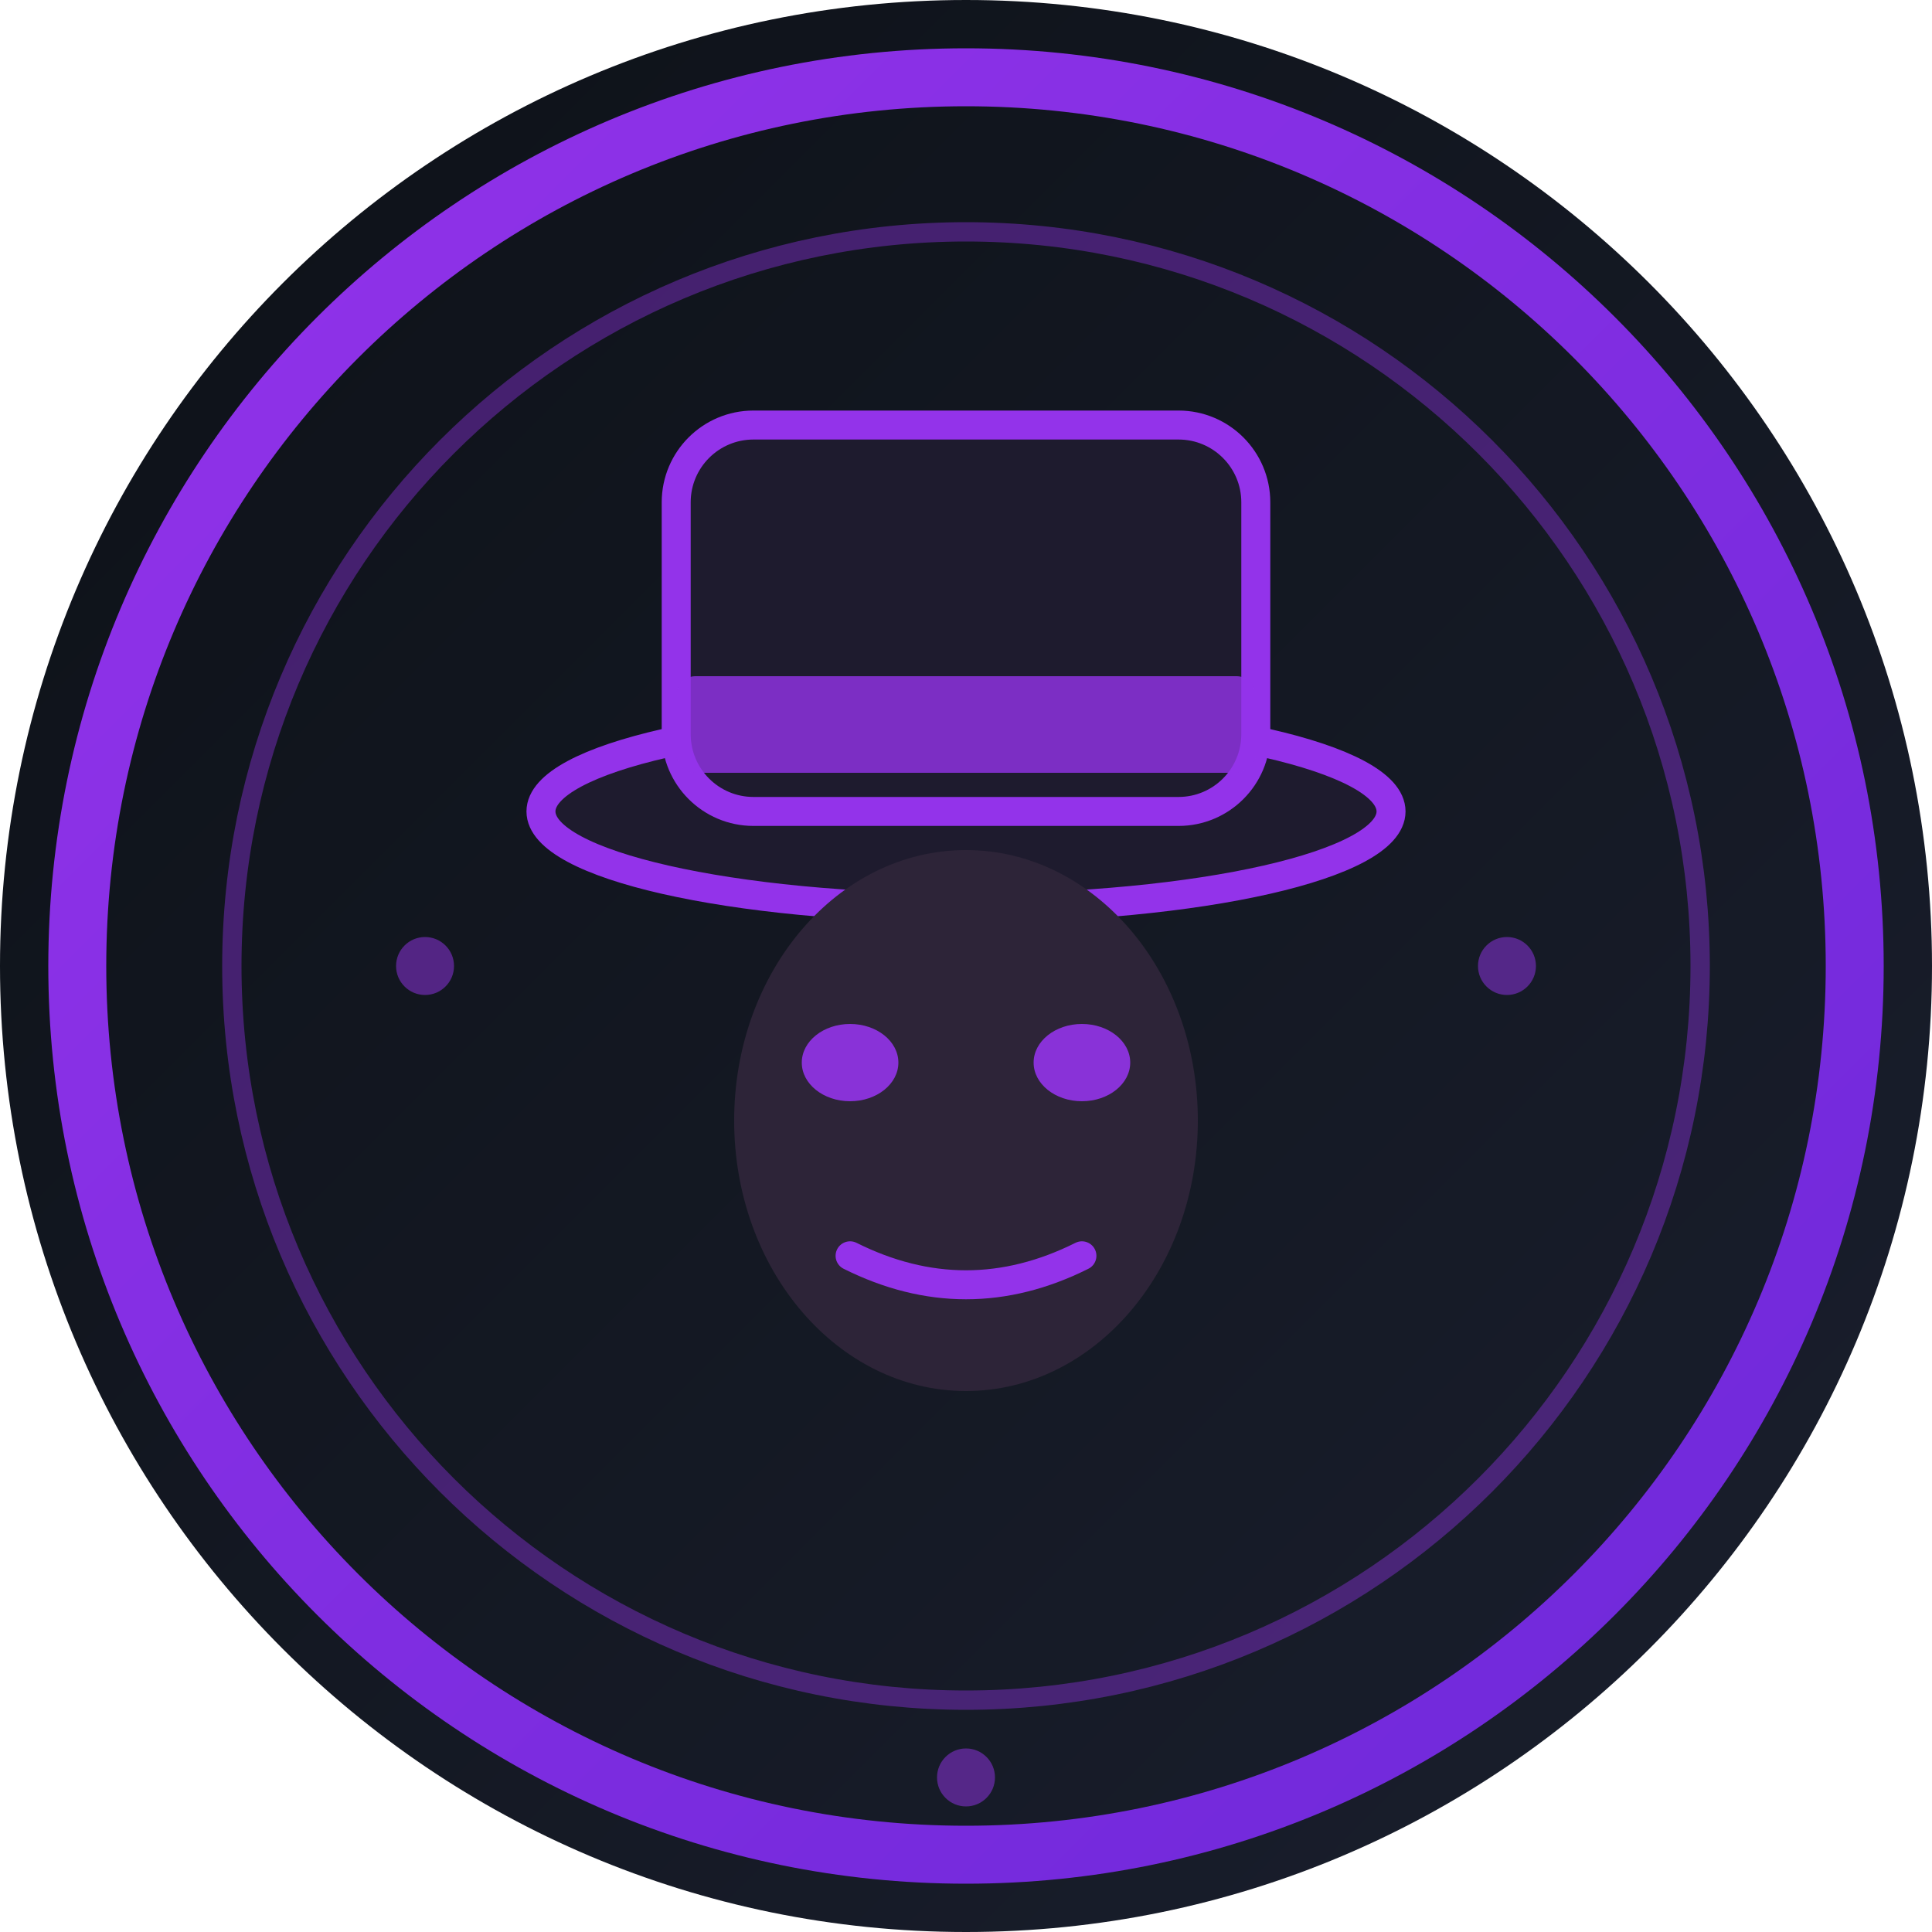
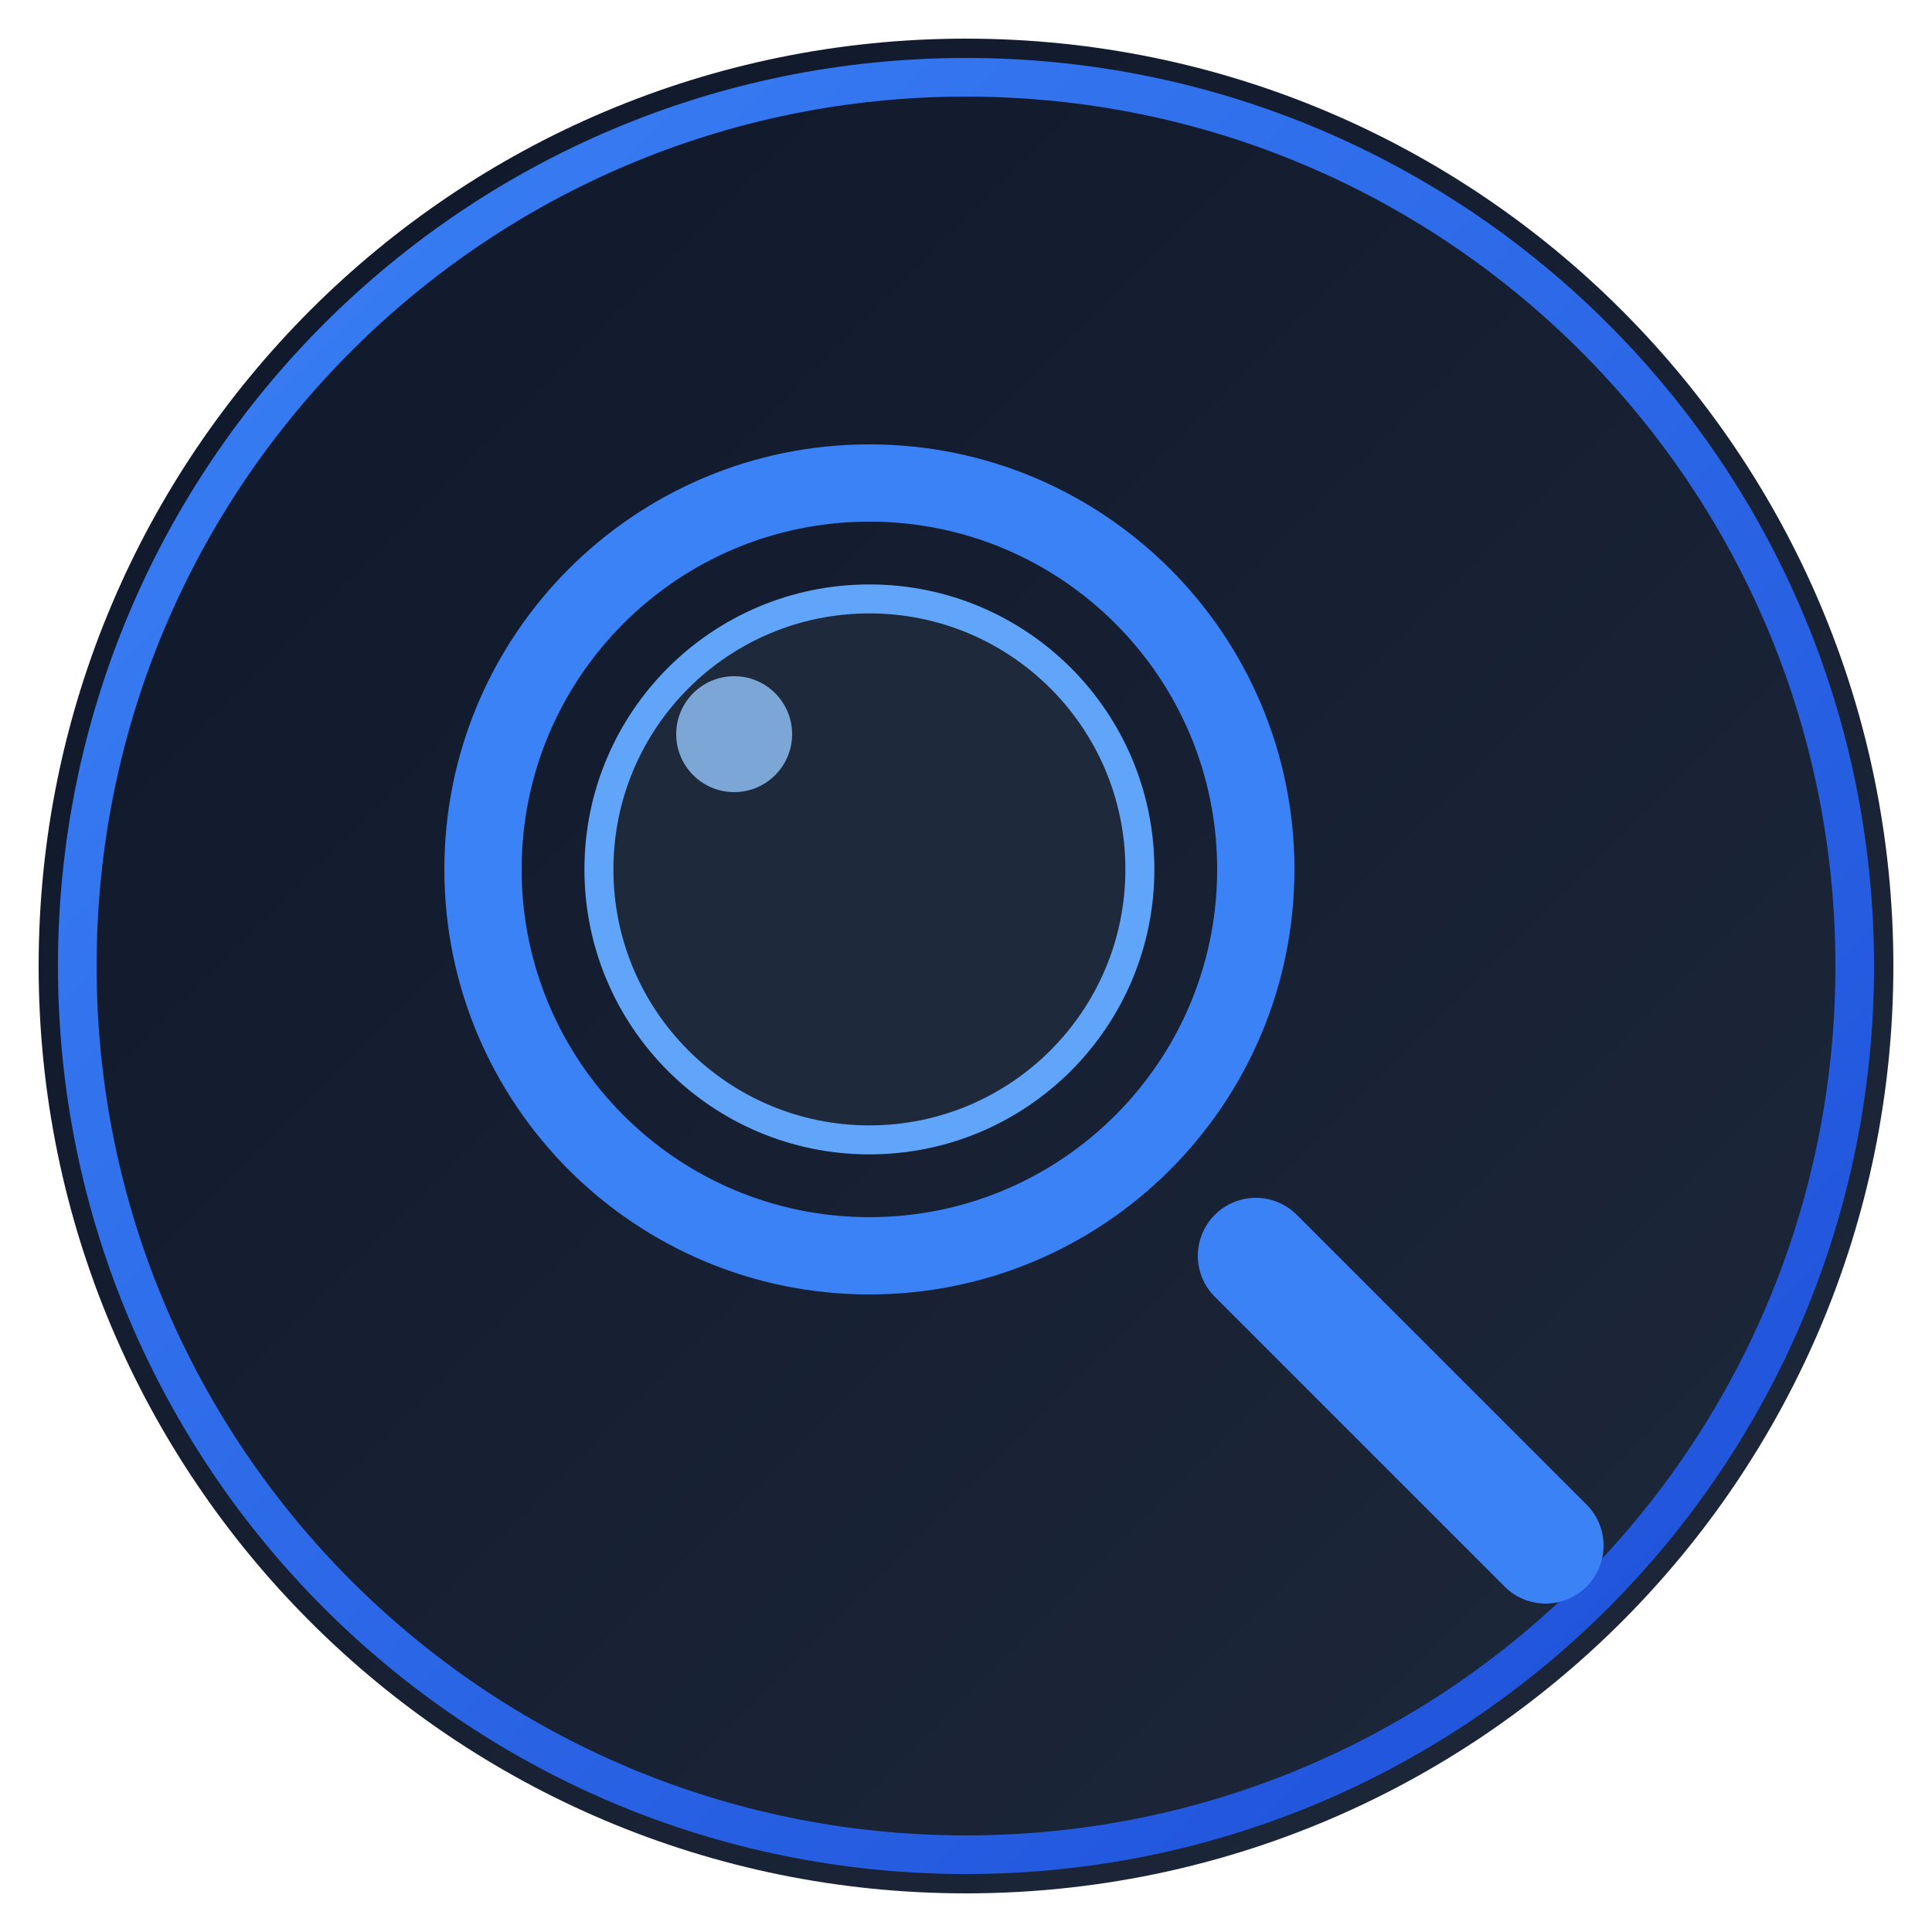
<svg xmlns="http://www.w3.org/2000/svg" viewBox="0 0 100 100">
  <defs>
    <linearGradient id="bg" x1="0%" y1="0%" x2="100%" y2="100%">
-       <stop offset="0%" style="stop-color:#0d1117;stop-opacity:1" />
-       <stop offset="100%" style="stop-color:#1a1f2e;stop-opacity:1" />
+       <stop offset="0%" style="stop-color:#0f172a;stop-opacity:1" />
+       <stop offset="100%" style="stop-color:#1e293b;stop-opacity:1" />
    </linearGradient>
-     <linearGradient id="ring" x1="0%" y1="0%" x2="100%" y2="100%">
-       <stop offset="0%" style="stop-color:#9333ea;stop-opacity:1" />
-       <stop offset="100%" style="stop-color:#6d28d9;stop-opacity:1" />
+     <linearGradient id="accent" x1="0%" y1="0%" x2="100%" y2="100%">
+       <stop offset="0%" style="stop-color:#3b82f6;stop-opacity:1" />
+       <stop offset="100%" style="stop-color:#1d4ed8;stop-opacity:1" />
    </linearGradient>
  </defs>
-   <circle cx="50" cy="50" r="50" fill="url(#bg)" />
-   <circle cx="50" cy="50" r="46" fill="none" stroke="url(#ring)" stroke-width="3" />
-   <circle cx="50" cy="50" r="38" fill="none" stroke="#9333ea" stroke-width="1" opacity="0.4" />
-   <ellipse cx="50" cy="42" rx="22" ry="5" fill="#1e1b2e" stroke="#9333ea" stroke-width="1.5" />
-   <rect x="35" y="22" width="30" height="20" rx="4" fill="#1e1b2e" stroke="#9333ea" stroke-width="1.5" />
-   <rect x="35" y="35" width="30" height="5" rx="1" fill="#9333ea" opacity="0.8" />
-   <ellipse cx="50" cy="58" rx="12" ry="14" fill="#2d2438" />
-   <ellipse cx="44" cy="55" rx="2.5" ry="2" fill="#9333ea" opacity="0.9" />
-   <ellipse cx="56" cy="55" rx="2.5" ry="2" fill="#9333ea" opacity="0.9" />
-   <path d="M 44 65 Q 50 68 56 65" stroke="#9333ea" stroke-width="1.5" fill="none" stroke-linecap="round" />
-   <circle cx="22" cy="50" r="1.5" fill="#9333ea" opacity="0.5" />
-   <circle cx="78" cy="50" r="1.5" fill="#9333ea" opacity="0.5" />
-   <circle cx="50" cy="92" r="1.5" fill="#9333ea" opacity="0.5" />
+   <circle cx="50" cy="50" r="48" fill="url(#bg)" />
+   <circle cx="50" cy="50" r="46" fill="none" stroke="url(#accent)" stroke-width="2" />
+   <line x1="65" y1="65" x2="80" y2="80" stroke="#3b82f6" stroke-width="6" stroke-linecap="round" />
+   <circle cx="45" cy="45" r="20" fill="none" stroke="#3b82f6" stroke-width="4" />
+   <circle cx="45" cy="45" r="14" fill="#1e293b" stroke="#60a5fa" stroke-width="1.5" />
+   <circle cx="38" cy="38" r="3" fill="#93c5fd" opacity="0.8" />
</svg>
